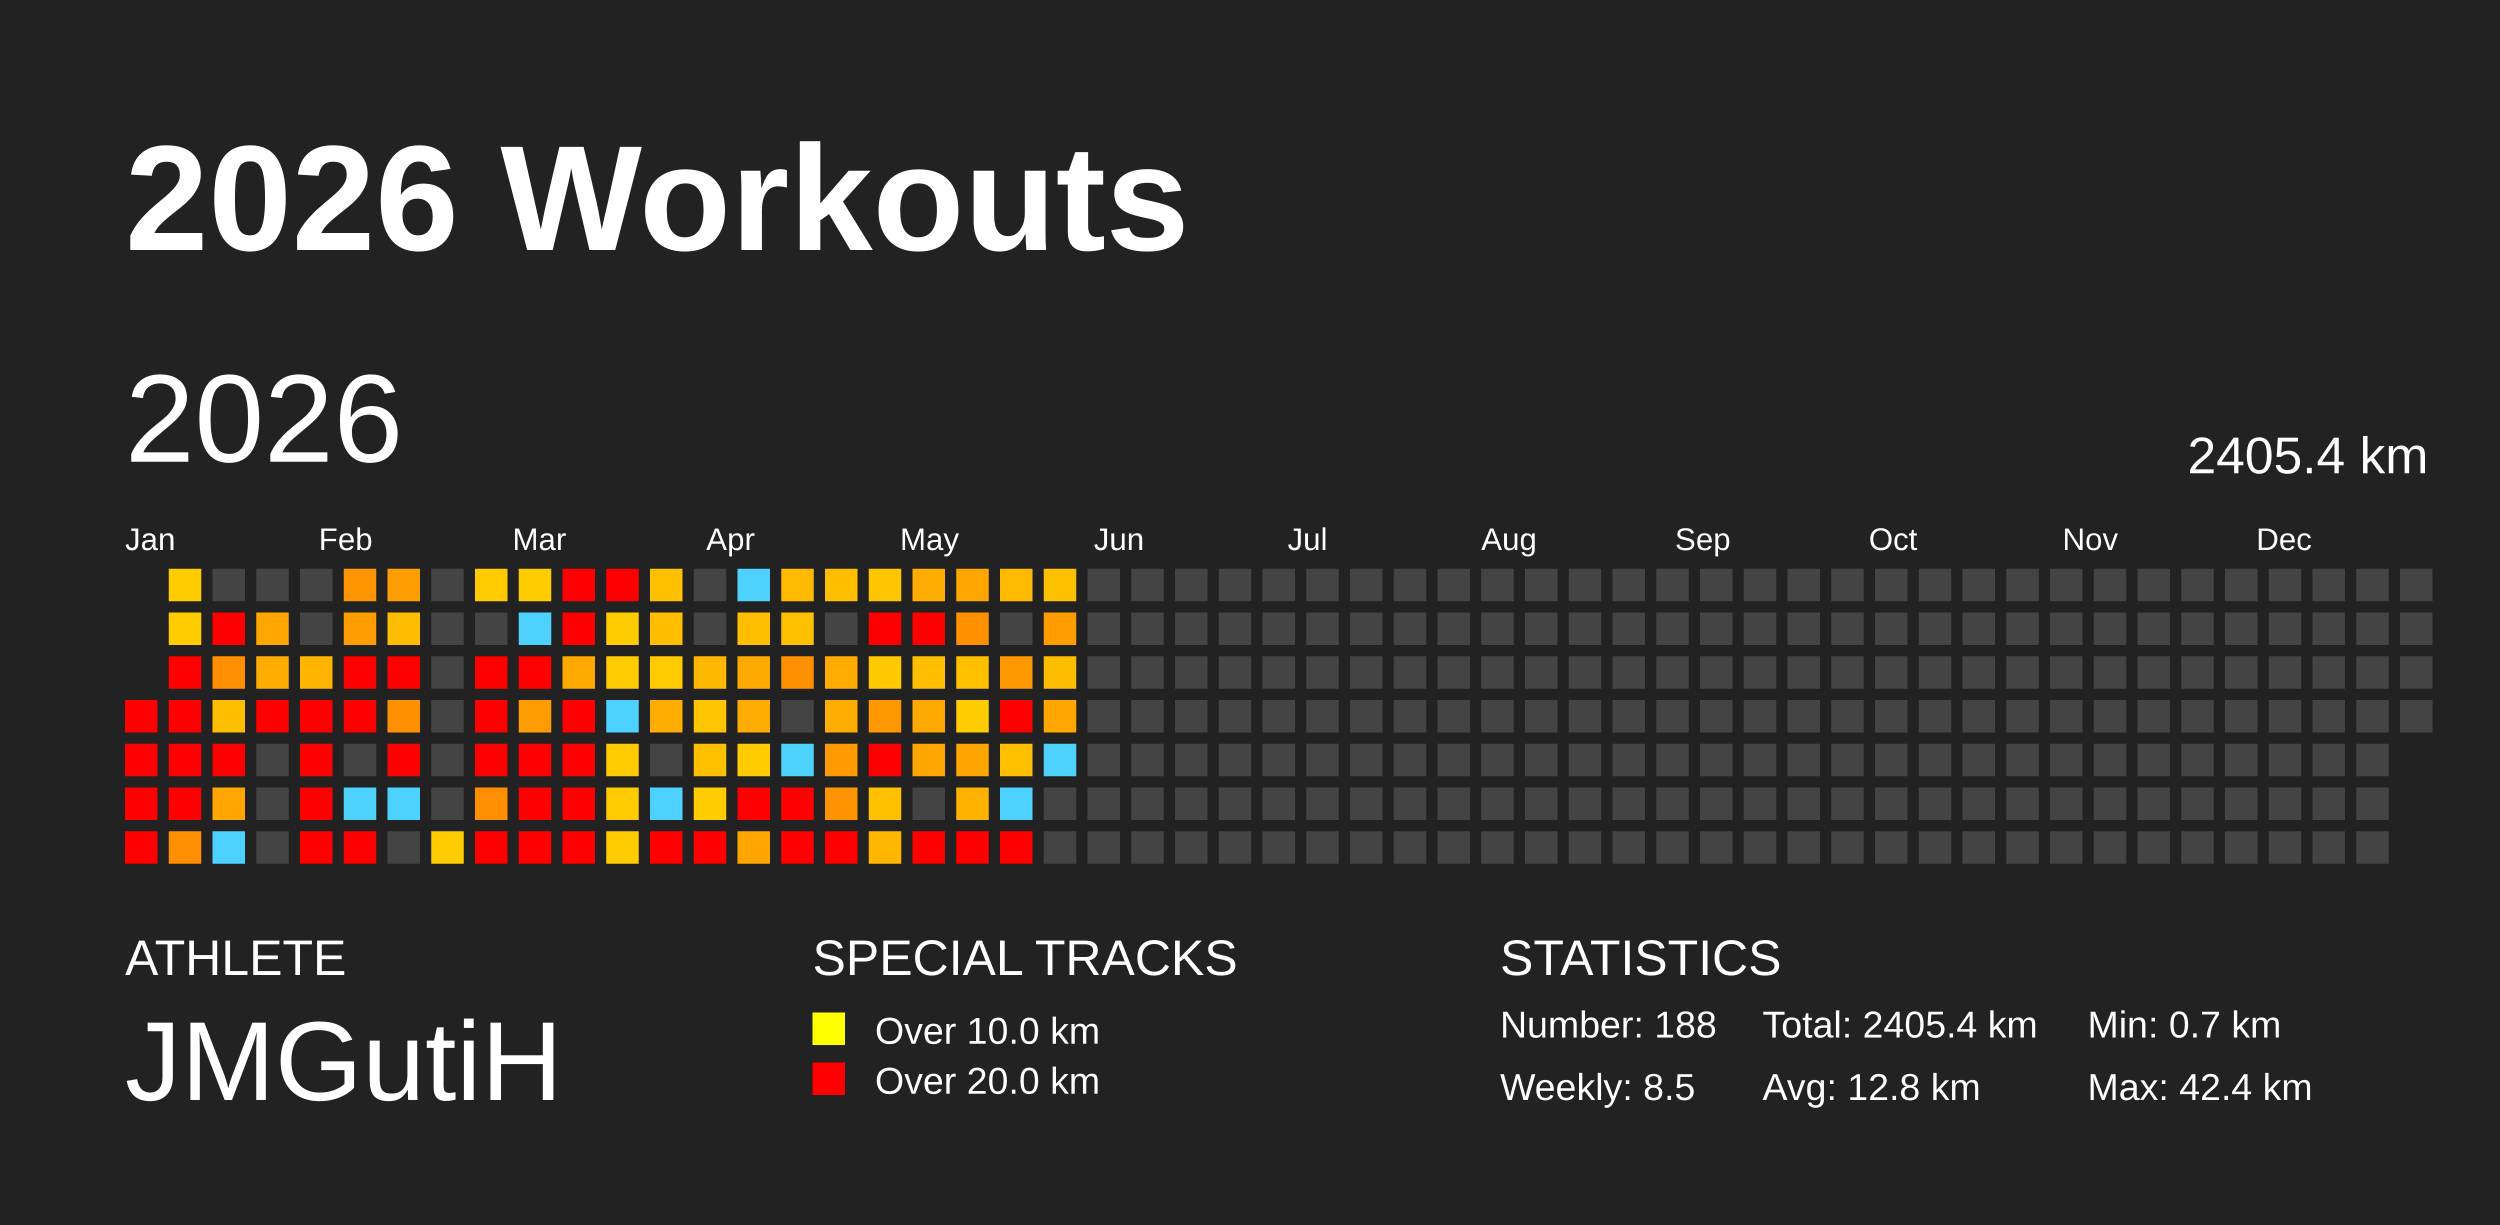
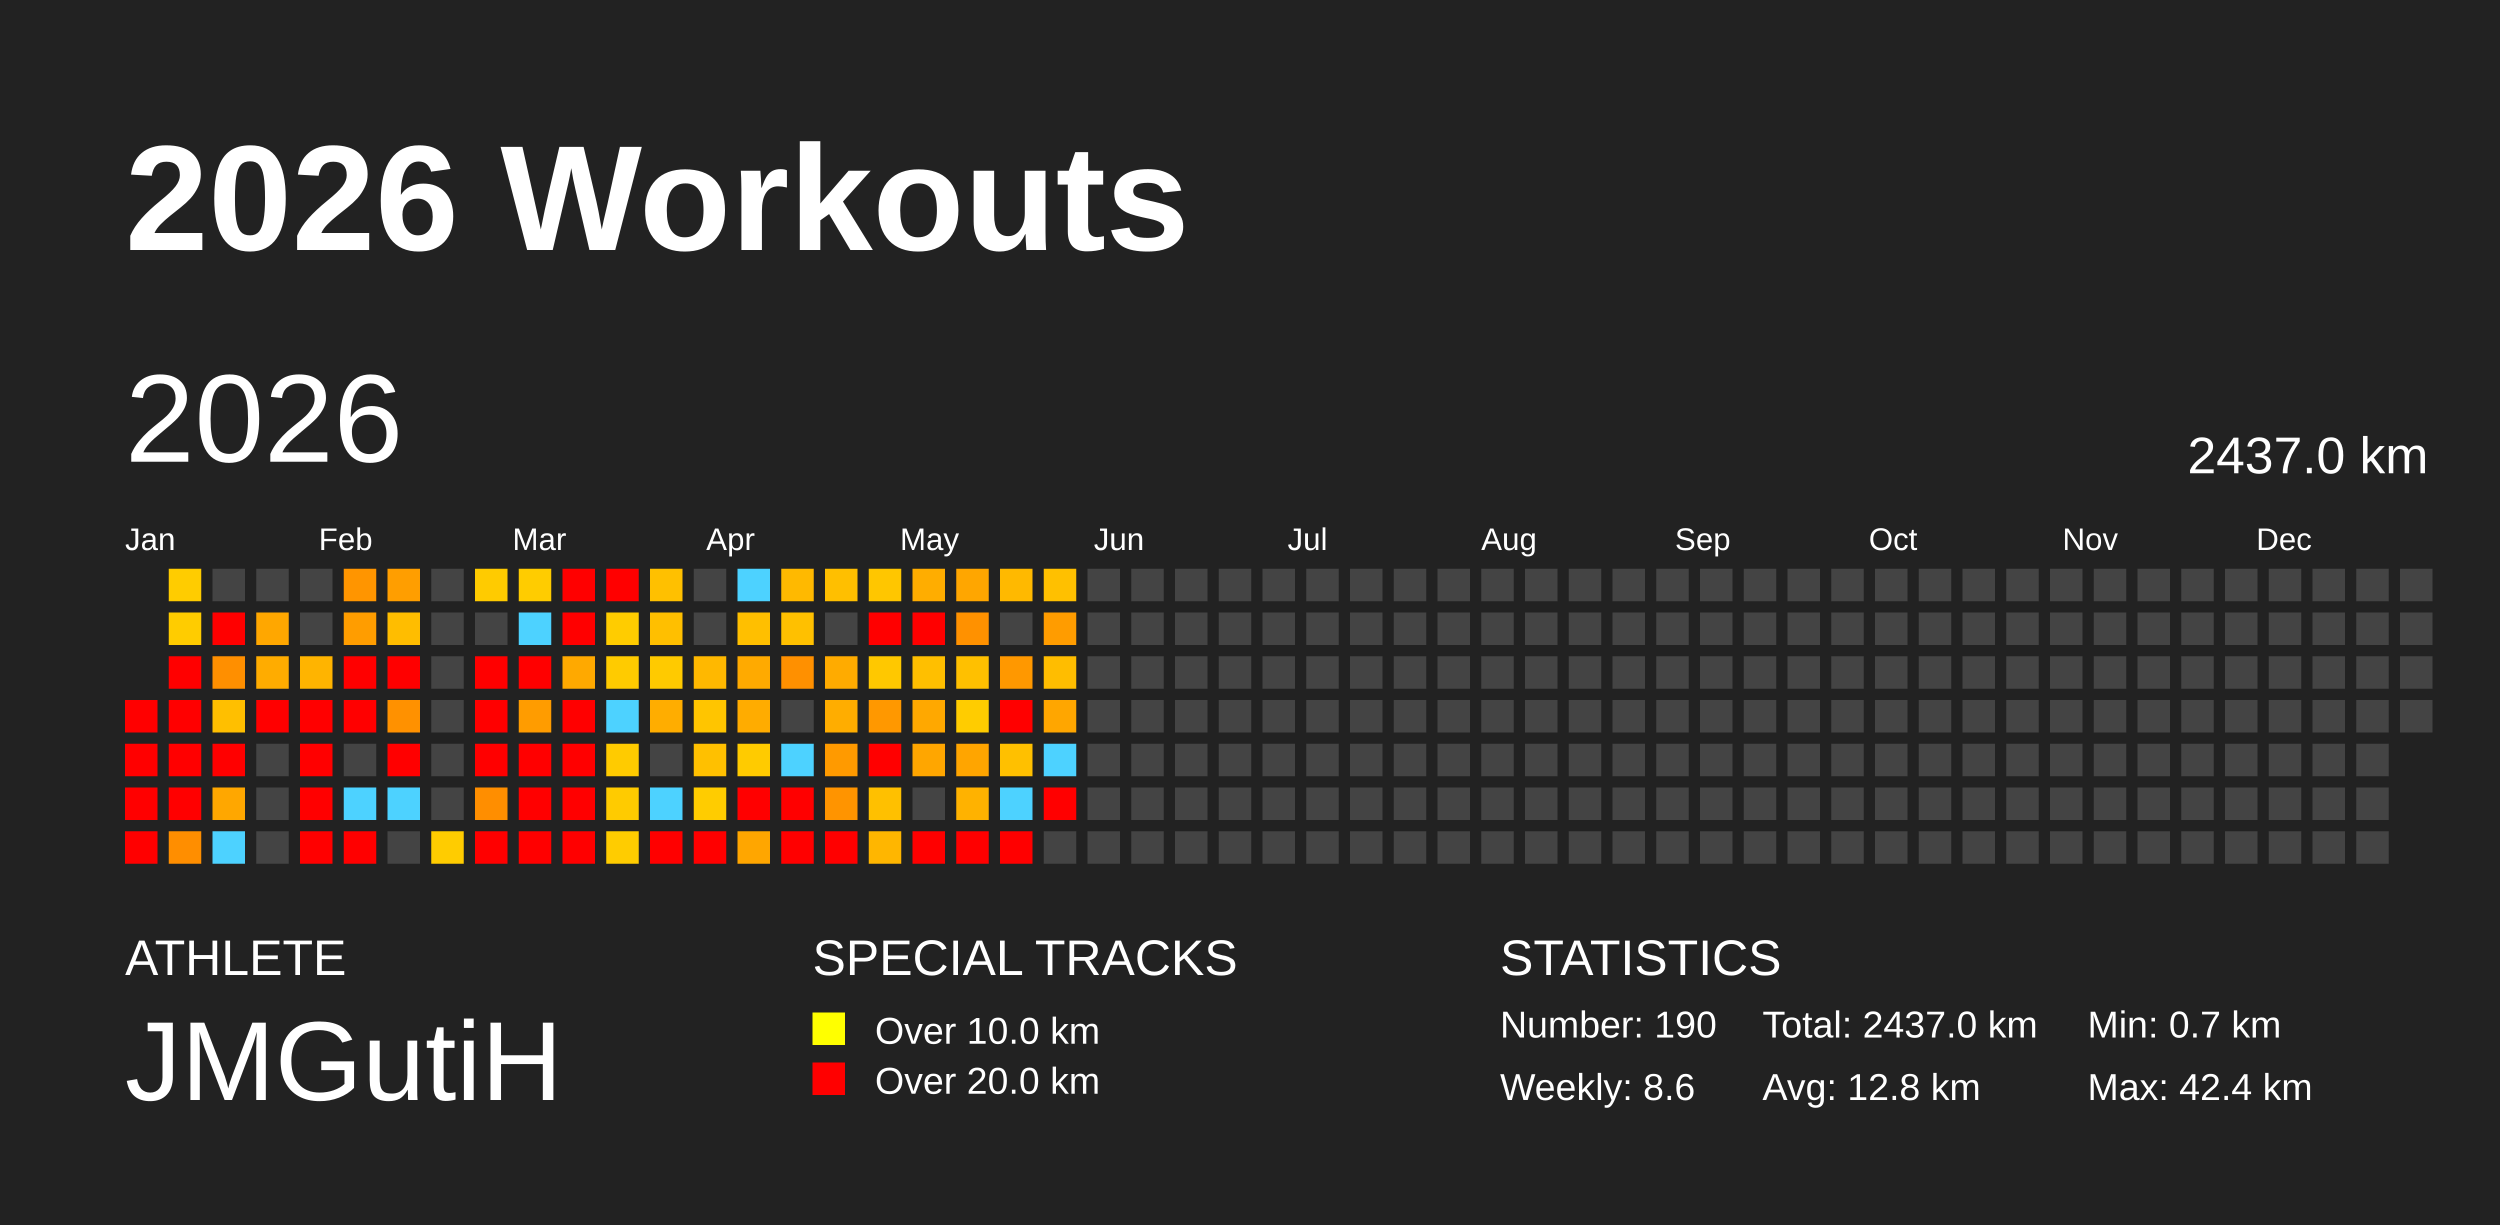
<svg xmlns="http://www.w3.org/2000/svg" baseProfile="full" height="98mm" version="1.1" viewBox="0,0,200,98" width="200mm">
  <defs />
  <rect fill="#222222" height="98" width="200" x="0" y="0" />
  <text fill="#FFFFFF" style="font-size:12px; font-family:Arial; font-weight:bold;" x="10" y="20">2026 Workouts</text>
  <text fill="#FFFFFF" style="font-size:4px; font-family:Arial" x="10" y="78">ATHLETE</text>
  <text fill="#FFFFFF" style="font-size:9px; font-family:Arial" x="10" y="88">JMGutiH</text>
  <text fill="#FFFFFF" style="font-size:4px; font-family:Arial" x="65" y="78">SPECIAL TRACKS</text>
  <rect fill="yellow" height="2.6" width="2.6" x="65" y="81" />
  <text fill="#FFFFFF" style="font-size:3px; font-family:Arial" x="70" y="83.5">Over 10.0 km</text>
  <rect fill="red" height="2.6" width="2.6" x="65" y="85" />
  <text fill="#FFFFFF" style="font-size:3px; font-family:Arial" x="70" y="87.5">Over 20.0 km</text>
  <text fill="#FFFFFF" style="font-size:4px; font-family:Arial" x="120" y="78">STATISTICS</text>
-   <text fill="#FFFFFF" style="font-size:3px; font-family:Arial" x="120" y="83">Number: 188</text>
-   <text fill="#FFFFFF" style="font-size:3px; font-family:Arial" x="120" y="88">Weekly: 8.5</text>
-   <text fill="#FFFFFF" style="font-size:3px; font-family:Arial" x="141" y="83">Total: 2405.4 km</text>
+   <text fill="#FFFFFF" style="font-size:3px; font-family:Arial" x="120" y="83">Number: 190</text>
+   <text fill="#FFFFFF" style="font-size:3px; font-family:Arial" x="120" y="88">Weekly: 8.6</text>
+   <text fill="#FFFFFF" style="font-size:3px; font-family:Arial" x="141" y="83">Total: 2437.0 km</text>
  <text fill="#FFFFFF" style="font-size:3px; font-family:Arial" x="141" y="88">Avg: 12.8 km</text>
  <text fill="#FFFFFF" style="font-size:3px; font-family:Arial" x="167" y="83">Min: 0.7 km</text>
  <text fill="#FFFFFF" style="font-size:3px; font-family:Arial" x="167" y="88">Max: 42.4 km</text>
  <text dominant-baseline="hanging" fill="#FFFFFF" style="font-size:10.0px; font-family:Arial;" x="10" y="30">2026</text>
-   <text dominant-baseline="hanging" fill="#FFFFFF" style="font-size:4.125px; font-family:Arial;" x="175" y="35">2405.4 km</text>
+   <text dominant-baseline="hanging" fill="#FFFFFF" style="font-size:4.125px; font-family:Arial;" x="175" y="35">2437.0 km</text>
  <text fill="#FFFFFF" style="font-size:2.5px; font-family:Arial" x="10.0" y="44">Jan</text>
  <text fill="#FFFFFF" style="font-size:2.5px; font-family:Arial" x="25.5" y="44">Feb</text>
  <text fill="#FFFFFF" style="font-size:2.5px; font-family:Arial" x="41.0" y="44">Mar</text>
  <text fill="#FFFFFF" style="font-size:2.5px; font-family:Arial" x="56.5" y="44">Apr</text>
  <text fill="#FFFFFF" style="font-size:2.5px; font-family:Arial" x="72.0" y="44">May</text>
  <text fill="#FFFFFF" style="font-size:2.5px; font-family:Arial" x="87.5" y="44">Jun</text>
  <text fill="#FFFFFF" style="font-size:2.5px; font-family:Arial" x="103.0" y="44">Jul</text>
  <text fill="#FFFFFF" style="font-size:2.5px; font-family:Arial" x="118.5" y="44">Aug</text>
  <text fill="#FFFFFF" style="font-size:2.5px; font-family:Arial" x="134.0" y="44">Sep</text>
  <text fill="#FFFFFF" style="font-size:2.5px; font-family:Arial" x="149.5" y="44">Oct</text>
  <text fill="#FFFFFF" style="font-size:2.5px; font-family:Arial" x="165.0" y="44">Nov</text>
  <text fill="#FFFFFF" style="font-size:2.5px; font-family:Arial" x="180.5" y="44">Dec</text>
  <rect fill="red" height="2.6" width="2.6" x="10.0" y="56.0" />
  <rect fill="red" height="2.6" width="2.6" x="10.0" y="59.5" />
  <rect fill="red" height="2.6" width="2.6" x="10.0" y="63.0" />
  <rect fill="red" height="2.6" width="2.6" x="10.0" y="66.5" />
  <rect fill="#ffcc00" height="2.6" width="2.6" x="13.5" y="45.5" />
  <rect fill="#ffcc00" height="2.6" width="2.6" x="13.5" y="49.0" />
  <rect fill="red" height="2.6" width="2.6" x="13.5" y="52.5" />
  <rect fill="red" height="2.6" width="2.6" x="13.5" y="56.0" />
  <rect fill="red" height="2.6" width="2.6" x="13.5" y="59.5" />
  <rect fill="red" height="2.6" width="2.6" x="13.5" y="63.0" />
  <rect fill="#ff8e00" height="2.6" width="2.6" x="13.5" y="66.5" />
  <rect fill="#444444" height="2.6" width="2.6" x="17.0" y="45.5" />
  <rect fill="red" height="2.6" width="2.6" x="17.0" y="49.0" />
  <rect fill="#ff8f00" height="2.6" width="2.6" x="17.0" y="52.5" />
  <rect fill="#ffbf00" height="2.6" width="2.6" x="17.0" y="56.0" />
  <rect fill="red" height="2.6" width="2.6" x="17.0" y="59.5" />
  <rect fill="#ffa700" height="2.6" width="2.6" x="17.0" y="63.0" />
  <rect fill="#4dd2ff" height="2.6" width="2.6" x="17.0" y="66.5" />
  <rect fill="#444444" height="2.6" width="2.6" x="20.5" y="45.5" />
  <rect fill="#ffa700" height="2.6" width="2.6" x="20.5" y="49.0" />
  <rect fill="#ffac00" height="2.6" width="2.6" x="20.5" y="52.5" />
  <rect fill="red" height="2.6" width="2.6" x="20.5" y="56.0" />
  <rect fill="#444444" height="2.6" width="2.6" x="20.5" y="59.5" />
  <rect fill="#444444" height="2.6" width="2.6" x="20.5" y="63.0" />
  <rect fill="#444444" height="2.6" width="2.6" x="20.5" y="66.5" />
  <rect fill="#444444" height="2.6" width="2.6" x="24.0" y="45.5" />
  <rect fill="#444444" height="2.6" width="2.6" x="24.0" y="49.0" />
  <rect fill="#ffb400" height="2.6" width="2.6" x="24.0" y="52.5" />
  <rect fill="red" height="2.6" width="2.6" x="24.0" y="56.0" />
  <rect fill="red" height="2.6" width="2.6" x="24.0" y="59.5" />
  <rect fill="red" height="2.6" width="2.6" x="24.0" y="63.0" />
  <rect fill="red" height="2.6" width="2.6" x="24.0" y="66.5" />
  <rect fill="#ff9500" height="2.6" width="2.6" x="27.5" y="45.5" />
  <rect fill="#ff9d00" height="2.6" width="2.6" x="27.5" y="49.0" />
  <rect fill="red" height="2.6" width="2.6" x="27.5" y="52.5" />
  <rect fill="red" height="2.6" width="2.6" x="27.5" y="56.0" />
  <rect fill="#444444" height="2.6" width="2.6" x="27.5" y="59.5" />
  <rect fill="#4dd2ff" height="2.6" width="2.6" x="27.5" y="63.0" />
  <rect fill="red" height="2.6" width="2.6" x="27.5" y="66.5" />
  <rect fill="#ff9e00" height="2.6" width="2.6" x="31.0" y="45.5" />
  <rect fill="#ffbd00" height="2.6" width="2.6" x="31.0" y="49.0" />
  <rect fill="red" height="2.6" width="2.6" x="31.0" y="52.5" />
  <rect fill="#ff9100" height="2.6" width="2.6" x="31.0" y="56.0" />
  <rect fill="red" height="2.6" width="2.6" x="31.0" y="59.5" />
  <rect fill="#4dd2ff" height="2.6" width="2.6" x="31.0" y="63.0" />
  <rect fill="#444444" height="2.6" width="2.6" x="31.0" y="66.5" />
  <rect fill="#444444" height="2.6" width="2.6" x="34.5" y="45.5" />
  <rect fill="#444444" height="2.6" width="2.6" x="34.5" y="49.0" />
  <rect fill="#444444" height="2.6" width="2.6" x="34.5" y="52.5" />
  <rect fill="#444444" height="2.6" width="2.6" x="34.5" y="56.0" />
  <rect fill="#444444" height="2.6" width="2.6" x="34.5" y="59.5" />
  <rect fill="#444444" height="2.6" width="2.6" x="34.5" y="63.0" />
  <rect fill="#ffcc00" height="2.6" width="2.6" x="34.5" y="66.5" />
  <rect fill="#ffcb00" height="2.6" width="2.6" x="38.0" y="45.5" />
  <rect fill="#444444" height="2.6" width="2.6" x="38.0" y="49.0" />
  <rect fill="red" height="2.6" width="2.6" x="38.0" y="52.5" />
  <rect fill="red" height="2.6" width="2.6" x="38.0" y="56.0" />
  <rect fill="red" height="2.6" width="2.6" x="38.0" y="59.5" />
  <rect fill="#ff8e00" height="2.6" width="2.6" x="38.0" y="63.0" />
  <rect fill="red" height="2.6" width="2.6" x="38.0" y="66.5" />
  <rect fill="#ffcc00" height="2.6" width="2.6" x="41.5" y="45.5" />
  <rect fill="#4dd2ff" height="2.6" width="2.6" x="41.5" y="49.0" />
  <rect fill="red" height="2.6" width="2.6" x="41.5" y="52.5" />
  <rect fill="#ff9c00" height="2.6" width="2.6" x="41.5" y="56.0" />
  <rect fill="red" height="2.6" width="2.6" x="41.5" y="59.5" />
  <rect fill="red" height="2.6" width="2.6" x="41.5" y="63.0" />
  <rect fill="red" height="2.6" width="2.6" x="41.5" y="66.5" />
  <rect fill="red" height="2.6" width="2.6" x="45.0" y="45.5" />
  <rect fill="red" height="2.6" width="2.6" x="45.0" y="49.0" />
  <rect fill="#ffa900" height="2.6" width="2.6" x="45.0" y="52.5" />
  <rect fill="red" height="2.6" width="2.6" x="45.0" y="56.0" />
  <rect fill="red" height="2.6" width="2.6" x="45.0" y="59.5" />
  <rect fill="red" height="2.6" width="2.6" x="45.0" y="63.0" />
  <rect fill="red" height="2.6" width="2.6" x="45.0" y="66.5" />
  <rect fill="red" height="2.6" width="2.6" x="48.5" y="45.5" />
  <rect fill="#ffcc00" height="2.6" width="2.6" x="48.5" y="49.0" />
  <rect fill="#ffcb00" height="2.6" width="2.6" x="48.5" y="52.5" />
  <rect fill="#4dd2ff" height="2.6" width="2.6" x="48.5" y="56.0" />
  <rect fill="#ffcb00" height="2.6" width="2.6" x="48.5" y="59.5" />
  <rect fill="#ffcb00" height="2.6" width="2.6" x="48.5" y="63.0" />
  <rect fill="#ffcc00" height="2.6" width="2.6" x="48.5" y="66.5" />
  <rect fill="#ffc000" height="2.6" width="2.6" x="52.0" y="45.5" />
  <rect fill="#ffbf00" height="2.6" width="2.6" x="52.0" y="49.0" />
  <rect fill="#ffca00" height="2.6" width="2.6" x="52.0" y="52.5" />
  <rect fill="#ffad00" height="2.6" width="2.6" x="52.0" y="56.0" />
  <rect fill="#444444" height="2.6" width="2.6" x="52.0" y="59.5" />
  <rect fill="#4dd2ff" height="2.6" width="2.6" x="52.0" y="63.0" />
  <rect fill="red" height="2.6" width="2.6" x="52.0" y="66.5" />
  <rect fill="#444444" height="2.6" width="2.6" x="55.5" y="45.5" />
  <rect fill="#444444" height="2.6" width="2.6" x="55.5" y="49.0" />
  <rect fill="#ffb800" height="2.6" width="2.6" x="55.5" y="52.5" />
  <rect fill="#ffc500" height="2.6" width="2.6" x="55.5" y="56.0" />
  <rect fill="#ffc000" height="2.6" width="2.6" x="55.5" y="59.5" />
  <rect fill="#ffcc00" height="2.6" width="2.6" x="55.5" y="63.0" />
  <rect fill="red" height="2.6" width="2.6" x="55.5" y="66.5" />
  <rect fill="#4dd2ff" height="2.6" width="2.6" x="59.0" y="45.5" />
  <rect fill="#ffbf00" height="2.6" width="2.6" x="59.0" y="49.0" />
  <rect fill="#ffaa00" height="2.6" width="2.6" x="59.0" y="52.5" />
  <rect fill="#ffac00" height="2.6" width="2.6" x="59.0" y="56.0" />
  <rect fill="#ffcb00" height="2.6" width="2.6" x="59.0" y="59.5" />
  <rect fill="red" height="2.6" width="2.6" x="59.0" y="63.0" />
  <rect fill="#ffa600" height="2.6" width="2.6" x="59.0" y="66.5" />
  <rect fill="#ffb900" height="2.6" width="2.6" x="62.5" y="45.5" />
  <rect fill="#ffc000" height="2.6" width="2.6" x="62.5" y="49.0" />
  <rect fill="#ff9000" height="2.6" width="2.6" x="62.5" y="52.5" />
  <rect fill="#444444" height="2.6" width="2.6" x="62.5" y="56.0" />
  <rect fill="#4dd2ff" height="2.6" width="2.6" x="62.5" y="59.5" />
  <rect fill="red" height="2.6" width="2.6" x="62.5" y="63.0" />
  <rect fill="red" height="2.6" width="2.6" x="62.5" y="66.5" />
  <rect fill="#ffbf00" height="2.6" width="2.6" x="66.0" y="45.5" />
  <rect fill="#444444" height="2.6" width="2.6" x="66.0" y="49.0" />
  <rect fill="#ffab00" height="2.6" width="2.6" x="66.0" y="52.5" />
  <rect fill="#ffad00" height="2.6" width="2.6" x="66.0" y="56.0" />
  <rect fill="#ff9a00" height="2.6" width="2.6" x="66.0" y="59.5" />
  <rect fill="#ff9400" height="2.6" width="2.6" x="66.0" y="63.0" />
  <rect fill="red" height="2.6" width="2.6" x="66.0" y="66.5" />
  <rect fill="#ffc600" height="2.6" width="2.6" x="69.5" y="45.5" />
  <rect fill="red" height="2.6" width="2.6" x="69.5" y="49.0" />
  <rect fill="#ffc800" height="2.6" width="2.6" x="69.5" y="52.5" />
  <rect fill="#ff9800" height="2.6" width="2.6" x="69.5" y="56.0" />
  <rect fill="red" height="2.6" width="2.6" x="69.5" y="59.5" />
  <rect fill="#ffc000" height="2.6" width="2.6" x="69.5" y="63.0" />
  <rect fill="#ffb600" height="2.6" width="2.6" x="69.5" y="66.5" />
  <rect fill="#ffad00" height="2.6" width="2.6" x="73.0" y="45.5" />
  <rect fill="red" height="2.6" width="2.6" x="73.0" y="49.0" />
  <rect fill="#ffbf00" height="2.6" width="2.6" x="73.0" y="52.5" />
  <rect fill="#ffa800" height="2.6" width="2.6" x="73.0" y="56.0" />
  <rect fill="#ffa600" height="2.6" width="2.6" x="73.0" y="59.5" />
  <rect fill="#444444" height="2.6" width="2.6" x="73.0" y="63.0" />
  <rect fill="red" height="2.6" width="2.6" x="73.0" y="66.5" />
  <rect fill="#ffa600" height="2.6" width="2.6" x="76.5" y="45.5" />
  <rect fill="#ff9100" height="2.6" width="2.6" x="76.5" y="49.0" />
  <rect fill="#ffc000" height="2.6" width="2.6" x="76.5" y="52.5" />
  <rect fill="#ffcc00" height="2.6" width="2.6" x="76.5" y="56.0" />
  <rect fill="#ffa500" height="2.6" width="2.6" x="76.5" y="59.5" />
  <rect fill="#ffb200" height="2.6" width="2.6" x="76.5" y="63.0" />
  <rect fill="red" height="2.6" width="2.6" x="76.5" y="66.5" />
  <rect fill="#ffb900" height="2.6" width="2.6" x="80.0" y="45.5" />
  <rect fill="#444444" height="2.6" width="2.6" x="80.0" y="49.0" />
  <rect fill="#ff9800" height="2.6" width="2.6" x="80.0" y="52.5" />
  <rect fill="red" height="2.6" width="2.6" x="80.0" y="56.0" />
  <rect fill="#ffc000" height="2.6" width="2.6" x="80.0" y="59.5" />
  <rect fill="#4dd2ff" height="2.6" width="2.6" x="80.0" y="63.0" />
  <rect fill="red" height="2.6" width="2.6" x="80.0" y="66.5" />
  <rect fill="#ffc000" height="2.6" width="2.6" x="83.5" y="45.5" />
  <rect fill="#ff9c00" height="2.6" width="2.6" x="83.5" y="49.0" />
  <rect fill="#ffbd00" height="2.6" width="2.6" x="83.5" y="52.5" />
  <rect fill="#ffa600" height="2.6" width="2.6" x="83.5" y="56.0" />
  <rect fill="#4dd2ff" height="2.6" width="2.6" x="83.5" y="59.5" />
-   <rect fill="#444444" height="2.6" width="2.6" x="83.5" y="63.0" />
+   <rect fill="red" height="2.6" width="2.6" x="83.5" y="63.0" />
  <rect fill="#444444" height="2.6" width="2.6" x="83.5" y="66.5" />
  <rect fill="#444444" height="2.6" width="2.6" x="87.0" y="45.5" />
  <rect fill="#444444" height="2.6" width="2.6" x="87.0" y="49.0" />
  <rect fill="#444444" height="2.6" width="2.6" x="87.0" y="52.5" />
  <rect fill="#444444" height="2.6" width="2.6" x="87.0" y="56.0" />
  <rect fill="#444444" height="2.6" width="2.6" x="87.0" y="59.5" />
  <rect fill="#444444" height="2.6" width="2.6" x="87.0" y="63.0" />
  <rect fill="#444444" height="2.6" width="2.6" x="87.0" y="66.5" />
  <rect fill="#444444" height="2.6" width="2.6" x="90.5" y="45.5" />
  <rect fill="#444444" height="2.6" width="2.6" x="90.5" y="49.0" />
  <rect fill="#444444" height="2.6" width="2.6" x="90.5" y="52.5" />
  <rect fill="#444444" height="2.6" width="2.6" x="90.5" y="56.0" />
  <rect fill="#444444" height="2.6" width="2.6" x="90.5" y="59.5" />
  <rect fill="#444444" height="2.6" width="2.6" x="90.5" y="63.0" />
  <rect fill="#444444" height="2.6" width="2.6" x="90.5" y="66.5" />
  <rect fill="#444444" height="2.6" width="2.6" x="94.0" y="45.5" />
  <rect fill="#444444" height="2.6" width="2.6" x="94.0" y="49.0" />
  <rect fill="#444444" height="2.6" width="2.6" x="94.0" y="52.5" />
  <rect fill="#444444" height="2.6" width="2.6" x="94.0" y="56.0" />
  <rect fill="#444444" height="2.6" width="2.6" x="94.0" y="59.5" />
  <rect fill="#444444" height="2.6" width="2.6" x="94.0" y="63.0" />
  <rect fill="#444444" height="2.6" width="2.6" x="94.0" y="66.5" />
  <rect fill="#444444" height="2.6" width="2.6" x="97.5" y="45.5" />
  <rect fill="#444444" height="2.6" width="2.6" x="97.5" y="49.0" />
  <rect fill="#444444" height="2.6" width="2.6" x="97.5" y="52.5" />
  <rect fill="#444444" height="2.6" width="2.6" x="97.5" y="56.0" />
  <rect fill="#444444" height="2.6" width="2.6" x="97.5" y="59.5" />
  <rect fill="#444444" height="2.6" width="2.6" x="97.5" y="63.0" />
  <rect fill="#444444" height="2.6" width="2.6" x="97.5" y="66.5" />
  <rect fill="#444444" height="2.6" width="2.6" x="101.0" y="45.5" />
  <rect fill="#444444" height="2.6" width="2.6" x="101.0" y="49.0" />
  <rect fill="#444444" height="2.6" width="2.6" x="101.0" y="52.5" />
  <rect fill="#444444" height="2.6" width="2.6" x="101.0" y="56.0" />
  <rect fill="#444444" height="2.6" width="2.6" x="101.0" y="59.5" />
  <rect fill="#444444" height="2.6" width="2.6" x="101.0" y="63.0" />
  <rect fill="#444444" height="2.6" width="2.6" x="101.0" y="66.5" />
  <rect fill="#444444" height="2.6" width="2.6" x="104.5" y="45.5" />
  <rect fill="#444444" height="2.6" width="2.6" x="104.5" y="49.0" />
  <rect fill="#444444" height="2.6" width="2.6" x="104.5" y="52.5" />
  <rect fill="#444444" height="2.6" width="2.6" x="104.5" y="56.0" />
  <rect fill="#444444" height="2.6" width="2.6" x="104.5" y="59.5" />
  <rect fill="#444444" height="2.6" width="2.6" x="104.5" y="63.0" />
  <rect fill="#444444" height="2.6" width="2.6" x="104.5" y="66.5" />
  <rect fill="#444444" height="2.6" width="2.6" x="108.0" y="45.5" />
  <rect fill="#444444" height="2.6" width="2.6" x="108.0" y="49.0" />
  <rect fill="#444444" height="2.6" width="2.6" x="108.0" y="52.5" />
  <rect fill="#444444" height="2.6" width="2.6" x="108.0" y="56.0" />
  <rect fill="#444444" height="2.6" width="2.6" x="108.0" y="59.5" />
  <rect fill="#444444" height="2.6" width="2.6" x="108.0" y="63.0" />
  <rect fill="#444444" height="2.6" width="2.6" x="108.0" y="66.5" />
  <rect fill="#444444" height="2.6" width="2.6" x="111.5" y="45.5" />
  <rect fill="#444444" height="2.6" width="2.6" x="111.5" y="49.0" />
  <rect fill="#444444" height="2.6" width="2.6" x="111.5" y="52.5" />
  <rect fill="#444444" height="2.6" width="2.6" x="111.5" y="56.0" />
  <rect fill="#444444" height="2.6" width="2.6" x="111.5" y="59.5" />
  <rect fill="#444444" height="2.6" width="2.6" x="111.5" y="63.0" />
  <rect fill="#444444" height="2.6" width="2.6" x="111.5" y="66.5" />
  <rect fill="#444444" height="2.6" width="2.6" x="115.0" y="45.5" />
  <rect fill="#444444" height="2.6" width="2.6" x="115.0" y="49.0" />
  <rect fill="#444444" height="2.6" width="2.6" x="115.0" y="52.5" />
  <rect fill="#444444" height="2.6" width="2.6" x="115.0" y="56.0" />
  <rect fill="#444444" height="2.6" width="2.6" x="115.0" y="59.5" />
  <rect fill="#444444" height="2.6" width="2.6" x="115.0" y="63.0" />
  <rect fill="#444444" height="2.6" width="2.6" x="115.0" y="66.5" />
  <rect fill="#444444" height="2.6" width="2.6" x="118.5" y="45.5" />
  <rect fill="#444444" height="2.6" width="2.6" x="118.5" y="49.0" />
  <rect fill="#444444" height="2.6" width="2.6" x="118.5" y="52.5" />
  <rect fill="#444444" height="2.6" width="2.6" x="118.5" y="56.0" />
  <rect fill="#444444" height="2.6" width="2.6" x="118.5" y="59.5" />
  <rect fill="#444444" height="2.6" width="2.6" x="118.5" y="63.0" />
  <rect fill="#444444" height="2.6" width="2.6" x="118.5" y="66.5" />
  <rect fill="#444444" height="2.6" width="2.6" x="122.0" y="45.5" />
  <rect fill="#444444" height="2.6" width="2.6" x="122.0" y="49.0" />
  <rect fill="#444444" height="2.6" width="2.6" x="122.0" y="52.5" />
  <rect fill="#444444" height="2.6" width="2.6" x="122.0" y="56.0" />
  <rect fill="#444444" height="2.6" width="2.6" x="122.0" y="59.5" />
  <rect fill="#444444" height="2.6" width="2.6" x="122.0" y="63.0" />
  <rect fill="#444444" height="2.6" width="2.6" x="122.0" y="66.5" />
  <rect fill="#444444" height="2.6" width="2.6" x="125.5" y="45.5" />
  <rect fill="#444444" height="2.6" width="2.6" x="125.5" y="49.0" />
  <rect fill="#444444" height="2.6" width="2.6" x="125.5" y="52.5" />
  <rect fill="#444444" height="2.6" width="2.6" x="125.5" y="56.0" />
  <rect fill="#444444" height="2.6" width="2.6" x="125.5" y="59.5" />
  <rect fill="#444444" height="2.6" width="2.6" x="125.5" y="63.0" />
  <rect fill="#444444" height="2.6" width="2.6" x="125.5" y="66.5" />
  <rect fill="#444444" height="2.6" width="2.6" x="129.0" y="45.5" />
  <rect fill="#444444" height="2.6" width="2.6" x="129.0" y="49.0" />
  <rect fill="#444444" height="2.6" width="2.6" x="129.0" y="52.5" />
  <rect fill="#444444" height="2.6" width="2.6" x="129.0" y="56.0" />
  <rect fill="#444444" height="2.6" width="2.6" x="129.0" y="59.5" />
  <rect fill="#444444" height="2.6" width="2.6" x="129.0" y="63.0" />
  <rect fill="#444444" height="2.6" width="2.6" x="129.0" y="66.5" />
  <rect fill="#444444" height="2.6" width="2.6" x="132.5" y="45.5" />
  <rect fill="#444444" height="2.6" width="2.6" x="132.5" y="49.0" />
  <rect fill="#444444" height="2.6" width="2.6" x="132.5" y="52.5" />
  <rect fill="#444444" height="2.6" width="2.6" x="132.5" y="56.0" />
  <rect fill="#444444" height="2.6" width="2.6" x="132.5" y="59.5" />
  <rect fill="#444444" height="2.6" width="2.6" x="132.5" y="63.0" />
  <rect fill="#444444" height="2.6" width="2.6" x="132.5" y="66.5" />
  <rect fill="#444444" height="2.6" width="2.6" x="136.0" y="45.5" />
  <rect fill="#444444" height="2.6" width="2.6" x="136.0" y="49.0" />
  <rect fill="#444444" height="2.6" width="2.6" x="136.0" y="52.5" />
  <rect fill="#444444" height="2.6" width="2.6" x="136.0" y="56.0" />
  <rect fill="#444444" height="2.6" width="2.6" x="136.0" y="59.5" />
  <rect fill="#444444" height="2.6" width="2.6" x="136.0" y="63.0" />
  <rect fill="#444444" height="2.6" width="2.6" x="136.0" y="66.5" />
  <rect fill="#444444" height="2.6" width="2.6" x="139.5" y="45.5" />
  <rect fill="#444444" height="2.6" width="2.6" x="139.5" y="49.0" />
  <rect fill="#444444" height="2.6" width="2.6" x="139.5" y="52.5" />
  <rect fill="#444444" height="2.6" width="2.6" x="139.5" y="56.0" />
  <rect fill="#444444" height="2.6" width="2.6" x="139.5" y="59.5" />
  <rect fill="#444444" height="2.6" width="2.6" x="139.5" y="63.0" />
  <rect fill="#444444" height="2.6" width="2.6" x="139.5" y="66.5" />
  <rect fill="#444444" height="2.6" width="2.6" x="143.0" y="45.5" />
  <rect fill="#444444" height="2.6" width="2.6" x="143.0" y="49.0" />
  <rect fill="#444444" height="2.6" width="2.6" x="143.0" y="52.5" />
  <rect fill="#444444" height="2.6" width="2.6" x="143.0" y="56.0" />
  <rect fill="#444444" height="2.6" width="2.6" x="143.0" y="59.5" />
  <rect fill="#444444" height="2.6" width="2.6" x="143.0" y="63.0" />
  <rect fill="#444444" height="2.6" width="2.6" x="143.0" y="66.5" />
  <rect fill="#444444" height="2.6" width="2.6" x="146.5" y="45.5" />
  <rect fill="#444444" height="2.6" width="2.6" x="146.5" y="49.0" />
  <rect fill="#444444" height="2.6" width="2.6" x="146.5" y="52.5" />
  <rect fill="#444444" height="2.6" width="2.6" x="146.5" y="56.0" />
  <rect fill="#444444" height="2.6" width="2.6" x="146.5" y="59.5" />
  <rect fill="#444444" height="2.6" width="2.6" x="146.5" y="63.0" />
  <rect fill="#444444" height="2.6" width="2.6" x="146.5" y="66.5" />
  <rect fill="#444444" height="2.6" width="2.6" x="150.0" y="45.5" />
  <rect fill="#444444" height="2.6" width="2.6" x="150.0" y="49.0" />
  <rect fill="#444444" height="2.6" width="2.6" x="150.0" y="52.5" />
  <rect fill="#444444" height="2.6" width="2.6" x="150.0" y="56.0" />
  <rect fill="#444444" height="2.6" width="2.6" x="150.0" y="59.5" />
  <rect fill="#444444" height="2.6" width="2.6" x="150.0" y="63.0" />
  <rect fill="#444444" height="2.6" width="2.6" x="150.0" y="66.5" />
  <rect fill="#444444" height="2.6" width="2.6" x="153.5" y="45.5" />
  <rect fill="#444444" height="2.6" width="2.6" x="153.5" y="49.0" />
  <rect fill="#444444" height="2.6" width="2.6" x="153.5" y="52.5" />
  <rect fill="#444444" height="2.6" width="2.6" x="153.5" y="56.0" />
  <rect fill="#444444" height="2.6" width="2.6" x="153.5" y="59.5" />
  <rect fill="#444444" height="2.6" width="2.6" x="153.5" y="63.0" />
  <rect fill="#444444" height="2.6" width="2.6" x="153.5" y="66.5" />
  <rect fill="#444444" height="2.6" width="2.6" x="157.0" y="45.5" />
  <rect fill="#444444" height="2.6" width="2.6" x="157.0" y="49.0" />
  <rect fill="#444444" height="2.6" width="2.6" x="157.0" y="52.5" />
  <rect fill="#444444" height="2.6" width="2.6" x="157.0" y="56.0" />
  <rect fill="#444444" height="2.6" width="2.6" x="157.0" y="59.5" />
  <rect fill="#444444" height="2.6" width="2.6" x="157.0" y="63.0" />
  <rect fill="#444444" height="2.6" width="2.6" x="157.0" y="66.5" />
  <rect fill="#444444" height="2.6" width="2.6" x="160.5" y="45.5" />
  <rect fill="#444444" height="2.6" width="2.6" x="160.5" y="49.0" />
  <rect fill="#444444" height="2.6" width="2.6" x="160.5" y="52.5" />
  <rect fill="#444444" height="2.6" width="2.6" x="160.5" y="56.0" />
  <rect fill="#444444" height="2.6" width="2.6" x="160.5" y="59.5" />
  <rect fill="#444444" height="2.6" width="2.6" x="160.5" y="63.0" />
  <rect fill="#444444" height="2.6" width="2.6" x="160.5" y="66.5" />
  <rect fill="#444444" height="2.6" width="2.6" x="164.0" y="45.5" />
  <rect fill="#444444" height="2.6" width="2.6" x="164.0" y="49.0" />
  <rect fill="#444444" height="2.6" width="2.6" x="164.0" y="52.5" />
  <rect fill="#444444" height="2.6" width="2.6" x="164.0" y="56.0" />
  <rect fill="#444444" height="2.6" width="2.6" x="164.0" y="59.5" />
  <rect fill="#444444" height="2.6" width="2.6" x="164.0" y="63.0" />
  <rect fill="#444444" height="2.6" width="2.6" x="164.0" y="66.5" />
  <rect fill="#444444" height="2.6" width="2.6" x="167.5" y="45.5" />
  <rect fill="#444444" height="2.6" width="2.6" x="167.5" y="49.0" />
  <rect fill="#444444" height="2.6" width="2.6" x="167.5" y="52.5" />
  <rect fill="#444444" height="2.6" width="2.6" x="167.5" y="56.0" />
  <rect fill="#444444" height="2.6" width="2.6" x="167.5" y="59.5" />
  <rect fill="#444444" height="2.6" width="2.6" x="167.5" y="63.0" />
  <rect fill="#444444" height="2.6" width="2.6" x="167.5" y="66.5" />
  <rect fill="#444444" height="2.6" width="2.6" x="171.0" y="45.5" />
  <rect fill="#444444" height="2.6" width="2.6" x="171.0" y="49.0" />
  <rect fill="#444444" height="2.6" width="2.6" x="171.0" y="52.5" />
  <rect fill="#444444" height="2.6" width="2.6" x="171.0" y="56.0" />
  <rect fill="#444444" height="2.6" width="2.6" x="171.0" y="59.5" />
  <rect fill="#444444" height="2.6" width="2.6" x="171.0" y="63.0" />
  <rect fill="#444444" height="2.6" width="2.6" x="171.0" y="66.5" />
  <rect fill="#444444" height="2.6" width="2.6" x="174.5" y="45.5" />
  <rect fill="#444444" height="2.6" width="2.6" x="174.5" y="49.0" />
  <rect fill="#444444" height="2.6" width="2.6" x="174.5" y="52.5" />
  <rect fill="#444444" height="2.6" width="2.6" x="174.5" y="56.0" />
  <rect fill="#444444" height="2.6" width="2.6" x="174.5" y="59.5" />
  <rect fill="#444444" height="2.6" width="2.6" x="174.5" y="63.0" />
  <rect fill="#444444" height="2.6" width="2.6" x="174.5" y="66.5" />
  <rect fill="#444444" height="2.6" width="2.6" x="178.0" y="45.5" />
  <rect fill="#444444" height="2.6" width="2.6" x="178.0" y="49.0" />
  <rect fill="#444444" height="2.6" width="2.6" x="178.0" y="52.5" />
  <rect fill="#444444" height="2.6" width="2.6" x="178.0" y="56.0" />
  <rect fill="#444444" height="2.6" width="2.6" x="178.0" y="59.5" />
  <rect fill="#444444" height="2.6" width="2.6" x="178.0" y="63.0" />
  <rect fill="#444444" height="2.6" width="2.6" x="178.0" y="66.5" />
  <rect fill="#444444" height="2.6" width="2.6" x="181.5" y="45.5" />
  <rect fill="#444444" height="2.6" width="2.6" x="181.5" y="49.0" />
  <rect fill="#444444" height="2.6" width="2.6" x="181.5" y="52.5" />
  <rect fill="#444444" height="2.6" width="2.6" x="181.5" y="56.0" />
  <rect fill="#444444" height="2.6" width="2.6" x="181.5" y="59.5" />
  <rect fill="#444444" height="2.6" width="2.6" x="181.5" y="63.0" />
  <rect fill="#444444" height="2.6" width="2.6" x="181.5" y="66.5" />
  <rect fill="#444444" height="2.6" width="2.6" x="185.0" y="45.5" />
  <rect fill="#444444" height="2.6" width="2.6" x="185.0" y="49.0" />
  <rect fill="#444444" height="2.6" width="2.6" x="185.0" y="52.5" />
  <rect fill="#444444" height="2.6" width="2.6" x="185.0" y="56.0" />
  <rect fill="#444444" height="2.6" width="2.6" x="185.0" y="59.5" />
  <rect fill="#444444" height="2.6" width="2.6" x="185.0" y="63.0" />
  <rect fill="#444444" height="2.6" width="2.6" x="185.0" y="66.5" />
  <rect fill="#444444" height="2.6" width="2.6" x="188.5" y="45.5" />
  <rect fill="#444444" height="2.6" width="2.6" x="188.5" y="49.0" />
  <rect fill="#444444" height="2.6" width="2.6" x="188.5" y="52.5" />
  <rect fill="#444444" height="2.6" width="2.6" x="188.5" y="56.0" />
  <rect fill="#444444" height="2.6" width="2.6" x="188.5" y="59.5" />
  <rect fill="#444444" height="2.6" width="2.6" x="188.5" y="63.0" />
  <rect fill="#444444" height="2.6" width="2.6" x="188.5" y="66.5" />
  <rect fill="#444444" height="2.6" width="2.6" x="192.0" y="45.5" />
  <rect fill="#444444" height="2.6" width="2.6" x="192.0" y="49.0" />
  <rect fill="#444444" height="2.6" width="2.6" x="192.0" y="52.5" />
  <rect fill="#444444" height="2.6" width="2.6" x="192.0" y="56.0" />
</svg>
